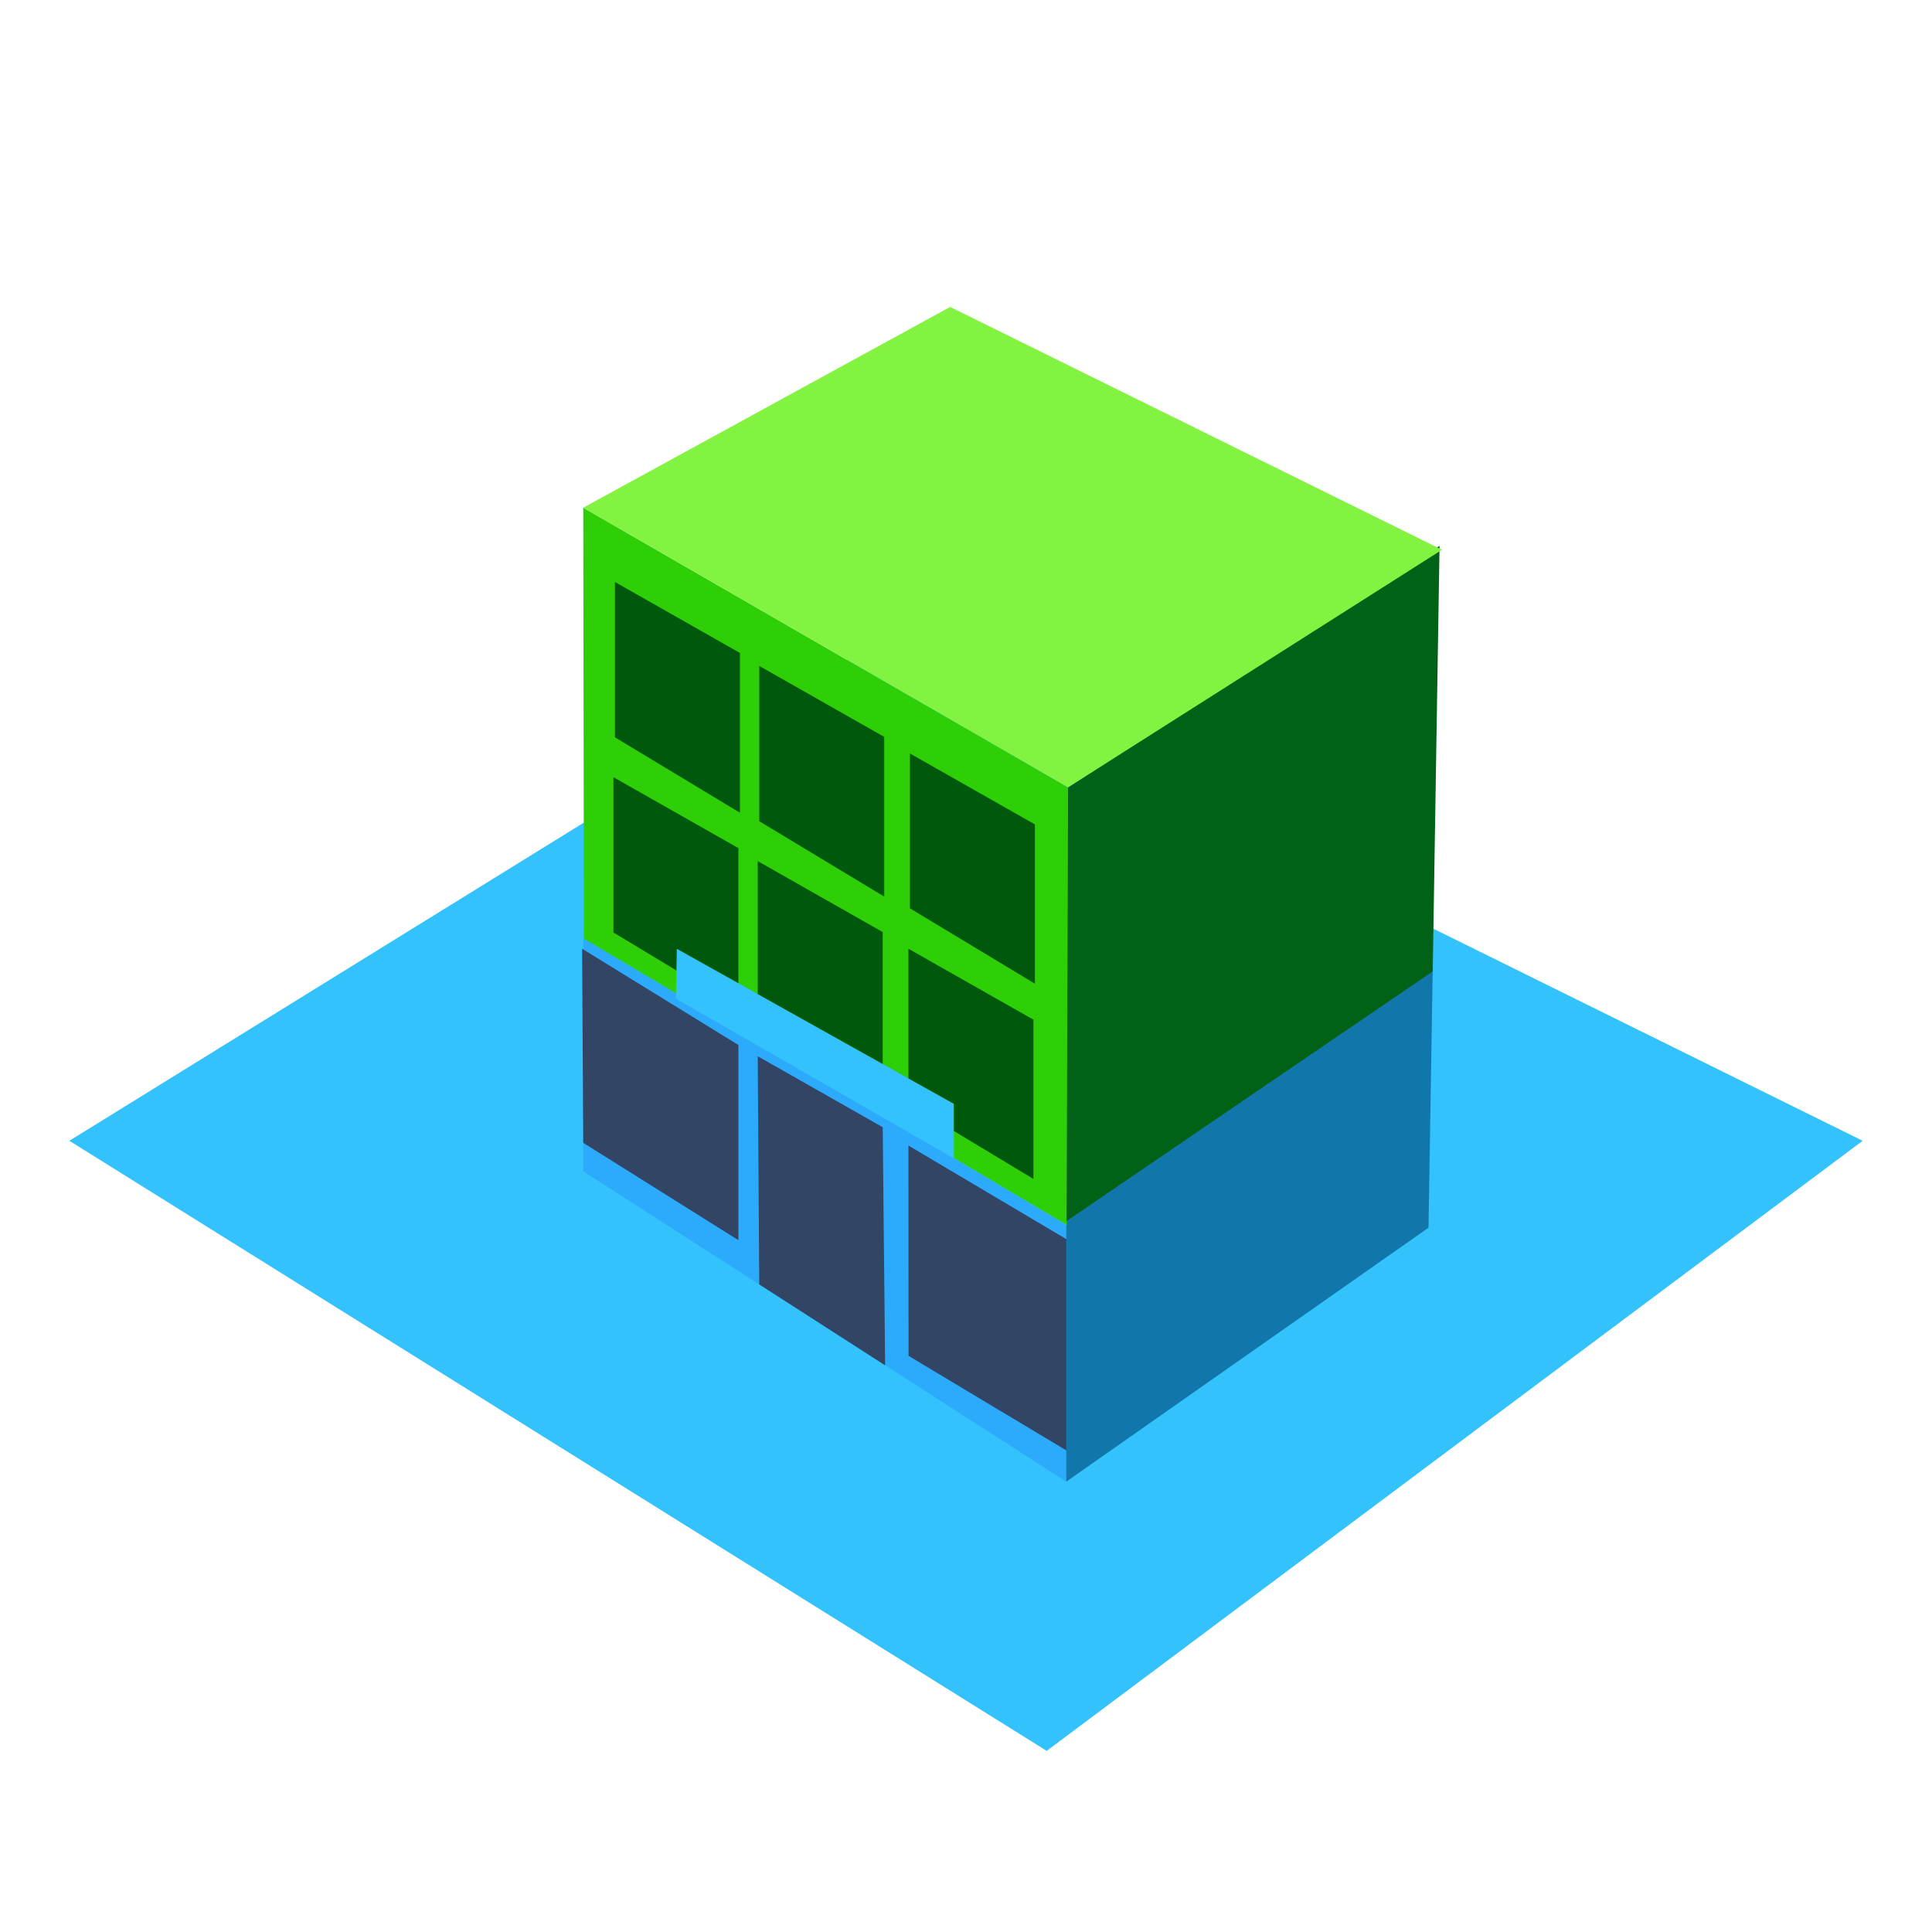
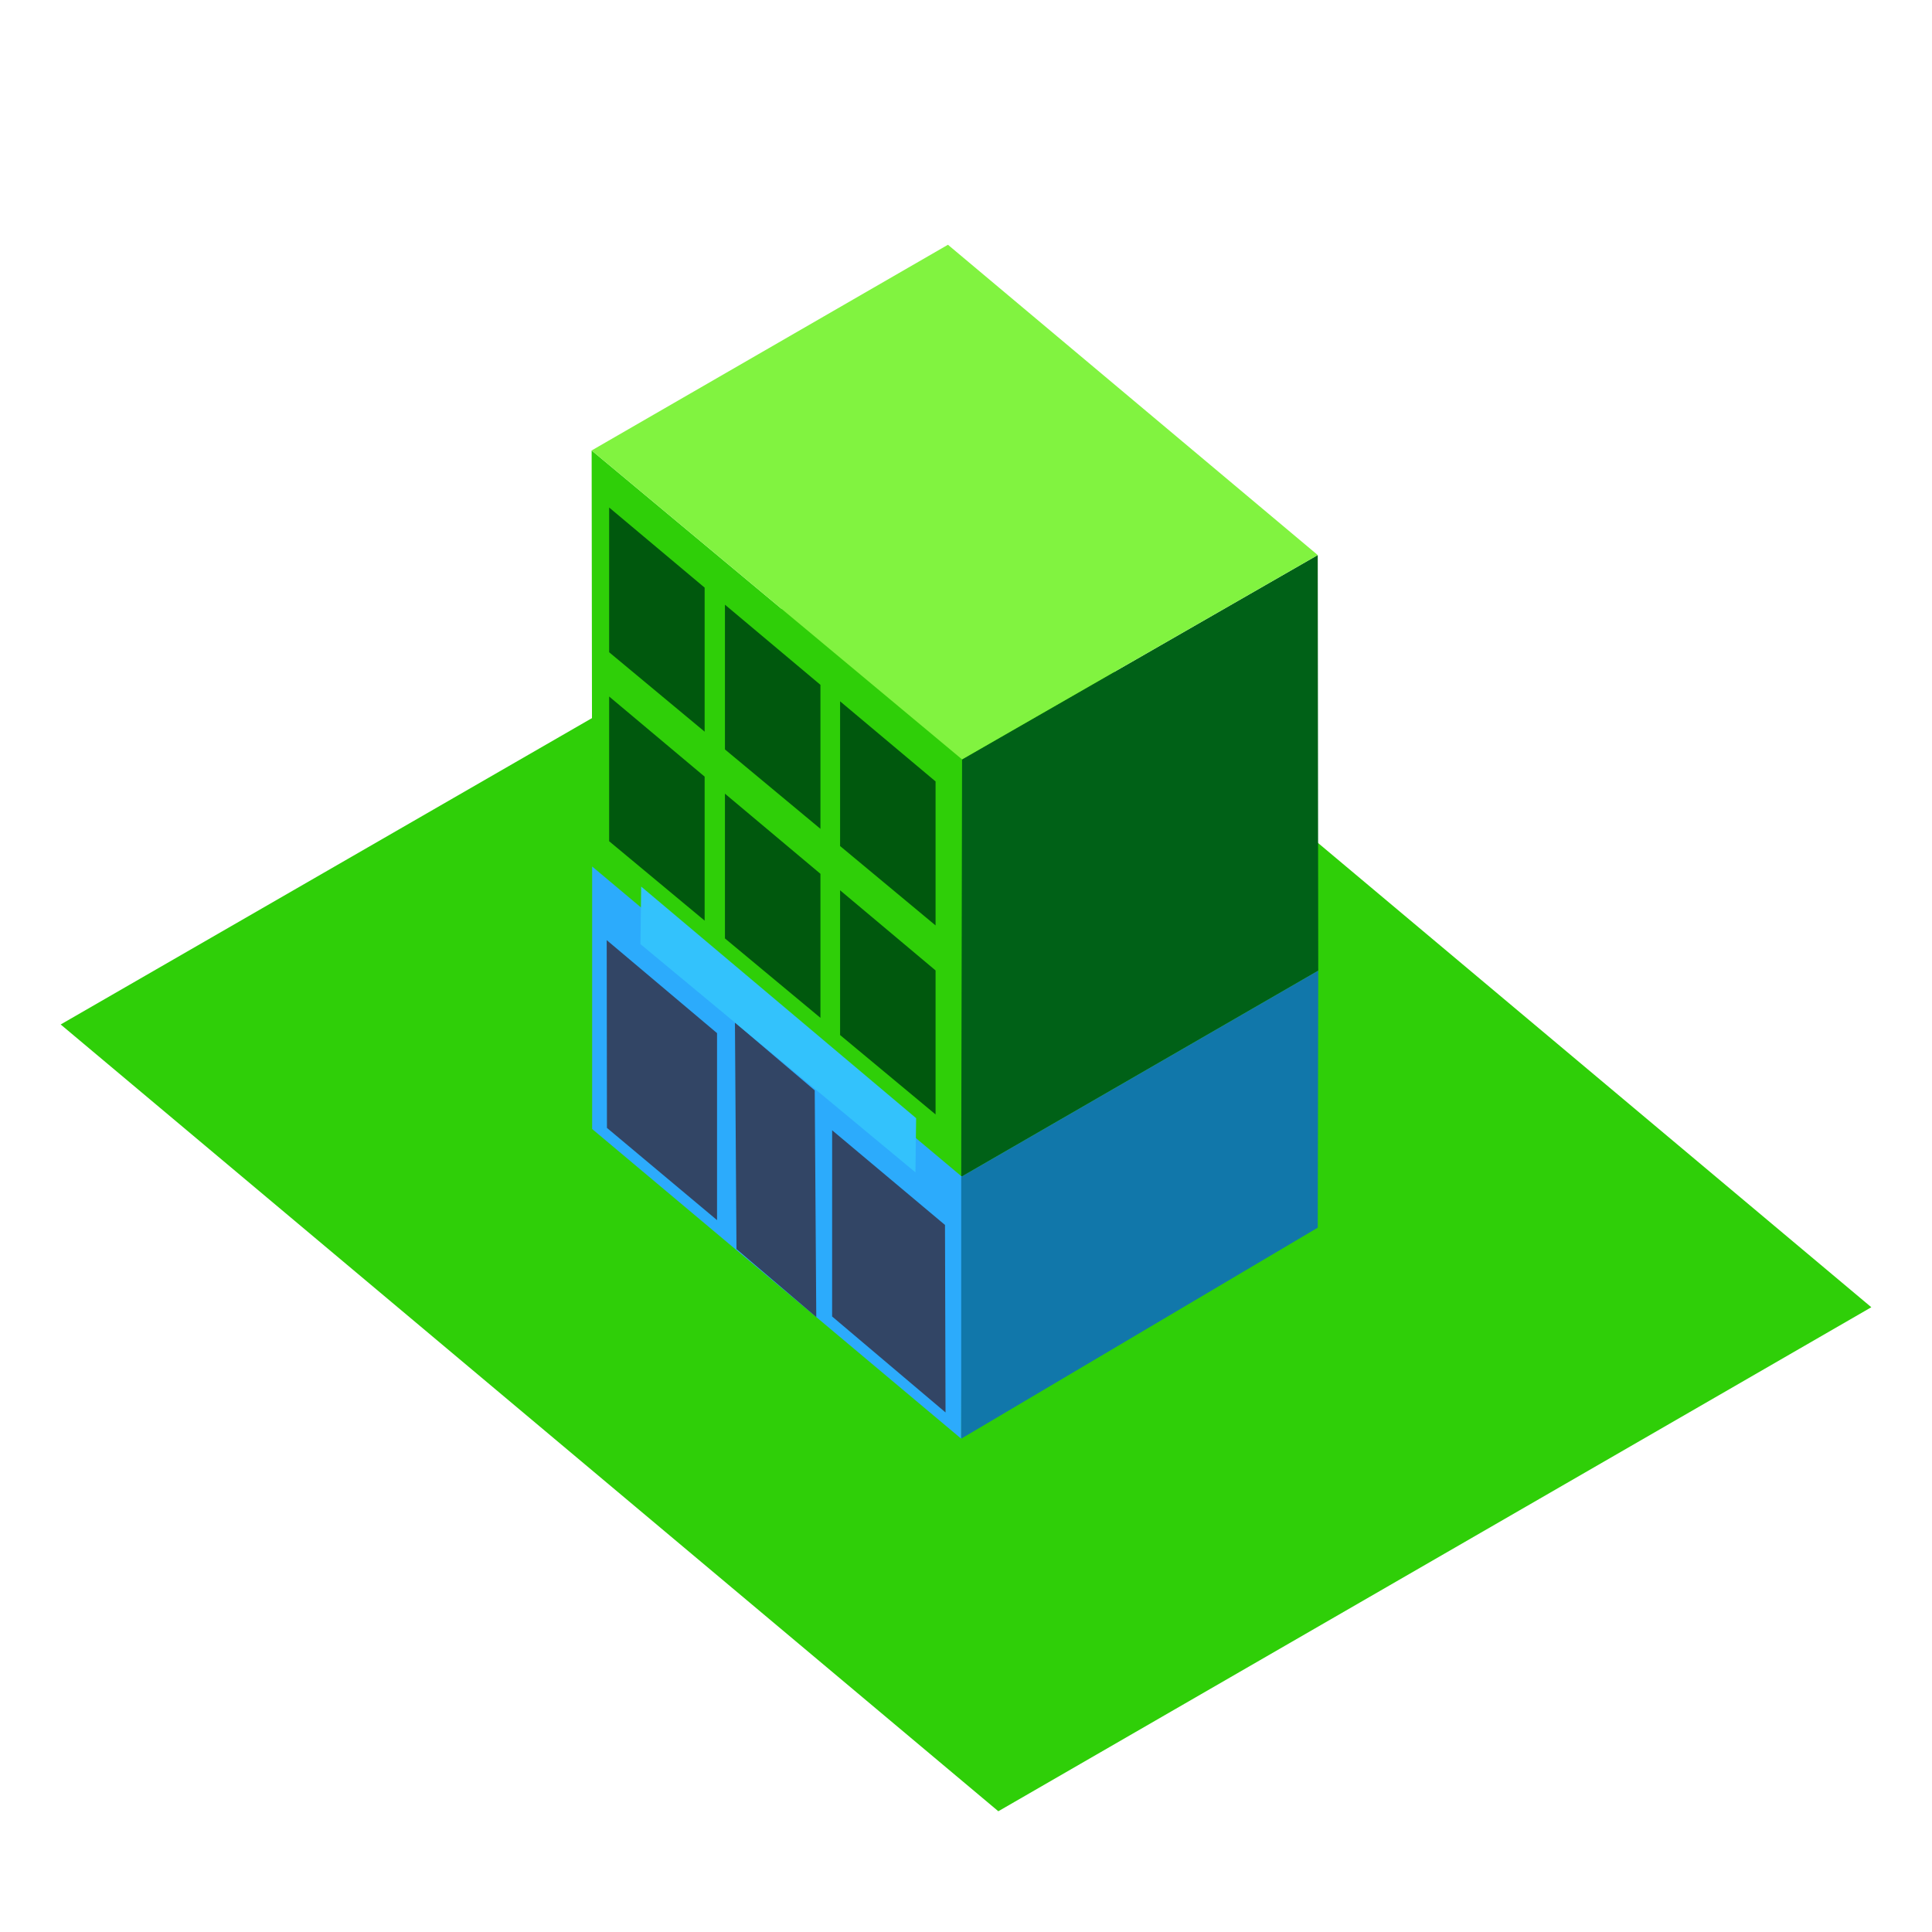
<svg xmlns="http://www.w3.org/2000/svg" xml:space="preserve" fill-rule="evenodd" stroke-linejoin="round" stroke-miterlimit="2" clip-rule="evenodd" viewBox="0 0 64 64">
+   <g id="green">
+     <path fill="#2fcf08" d="m2.01 33.937 28.934-16.684L61.99 43.304 33.071 60 2.01 33.937Z" />
+     <path fill="#2fcf08" d="m21.224 30.086-1.608-1.382-.017-13.782L31.87 25.156l-.029 13.828-1.498-1.26.005-.658-9.113-7.745-.011.765Z" />
+     <path fill="#00580d" d="M27.829 34.287v-4.795l3.163 2.655v4.77l-3.163-2.63Zm-3.814-3.2v-4.795l3.163 2.654v4.771l-3.163-2.63Zm3.814-3.061v-4.794l3.163 2.654v4.77l-3.163-2.63Zm-3.814-3.2v-4.795l3.163 2.655v4.77l-3.163-2.63Zm-3.836 3.041v-4.794l3.163 2.654v4.77l-3.163-2.63Zm0-6.26v-4.795l3.163 2.654v4.771l-3.163-2.63Z" />
+     <path fill="#006117" fill-rule="nonzero" d="m31.841 38.984 11.828-6.83-.017-13.767-11.782 6.769-.029 13.828Z" />
+     <path fill="#81f340" fill-rule="nonzero" d="M19.599 14.922 31.87 25.156l11.782-6.769-12.25-10.279-11.803 6.814Z" />
+   </g>
  <g id="blue">
-     <path fill="#33c2fc" fill-rule="nonzero" d="M2.297 37.79 34.673 58l27.03-20.21-33.024-16.314L2.297 37.79Z" />
-     <path fill="#2cabfc" fill-rule="nonzero" d="m19.321 38.802 16 10.28v-8.5l-16-9.5v7.72Z" />
-     <path fill="#324565" d="m19.321 37.858-.038-6.43 5.178 3.19v6.464l-5.14-3.224Zm10.776 7.056-.004-6.966 5.288 3.134v7l-5.284-3.168Zm-4.946-2.366-.05-7.558 4.14 2.35.08 7.888-4.17-2.68Z" />
-     <path fill="#17a" fill-rule="nonzero" d="m35.321 49.082 12-8.412.14-8.588-12.14 8.326v8.674Z" />
-     <path fill="#33c2fc" fill-rule="nonzero" d="m22.391 33.082 9.206 5.288.002-1.804-9.18-5.138-.028 1.654Z" />
-   </g>
-   <g id="green">
-     <path fill="#2fcf08" d="m22.395 32.904-3.052-1.808-.022-14.278 16.06 9.264-.038 14.5-3.746-2.222.002-1.794-9.18-5.138-.024 1.476Z" />
-     <path fill="#00580d" d="m22.407 32.148-2.086-1.258v-5.144l4.14 2.35v4.474l-2.042-1.142-.012.72Zm2.694.782v-4.404l4.14 2.35v4.37l-4.14-2.316Zm4.992 2.794v-4.296l4.14 2.35v5.276l-2.634-1.588v-.9l-1.506-.842Zm-9.722-11.3V19.28l4.14 2.35v5.292l-4.14-2.498Zm9.772 5.666v-5.13l4.14 2.35v5.276l-4.14-2.496Zm-4.992-2.886V22.06l4.14 2.35v5.29l-4.14-2.496Z" />
-     <path fill="#006117" fill-rule="nonzero" d="m35.333 40.448 12.128-8.27.226-14.096-12.306 8-.048 14.366Z" />
-     <path fill="#81f340" fill-rule="nonzero" d="m19.321 16.818 16.06 9.264 12.388-7.87-16.294-8.044-12.154 6.65Z" />
+     <path fill="#2cabfc" fill-rule="nonzero" d="m19.616 37.4 12.225 10.258.029-8.674-12.254-10.28V37.4Z" />
+     <path fill="#324565" d="m20.106 37.363-.008-6.22 3.655 3.081v6.194l-3.647-3.055Zm7.459 6.247.001-6.168 3.738 3.136.018 6.211-3.757-3.179Zm-3.168-2.233-.051-7.504 2.643 2.247.051 7.51-2.643-2.253Z" />
+     <path fill="#17a" fill-rule="nonzero" d="m31.841 47.658 11.811-6.99.017-8.514-11.828 6.83v8.674Z" />
+     <path fill="#33c2fc" fill-rule="nonzero" d="m21.215 31.275 9.11 7.561.023-1.795-9.108-7.672-.025 1.906Z" />
  </g>
</svg>
